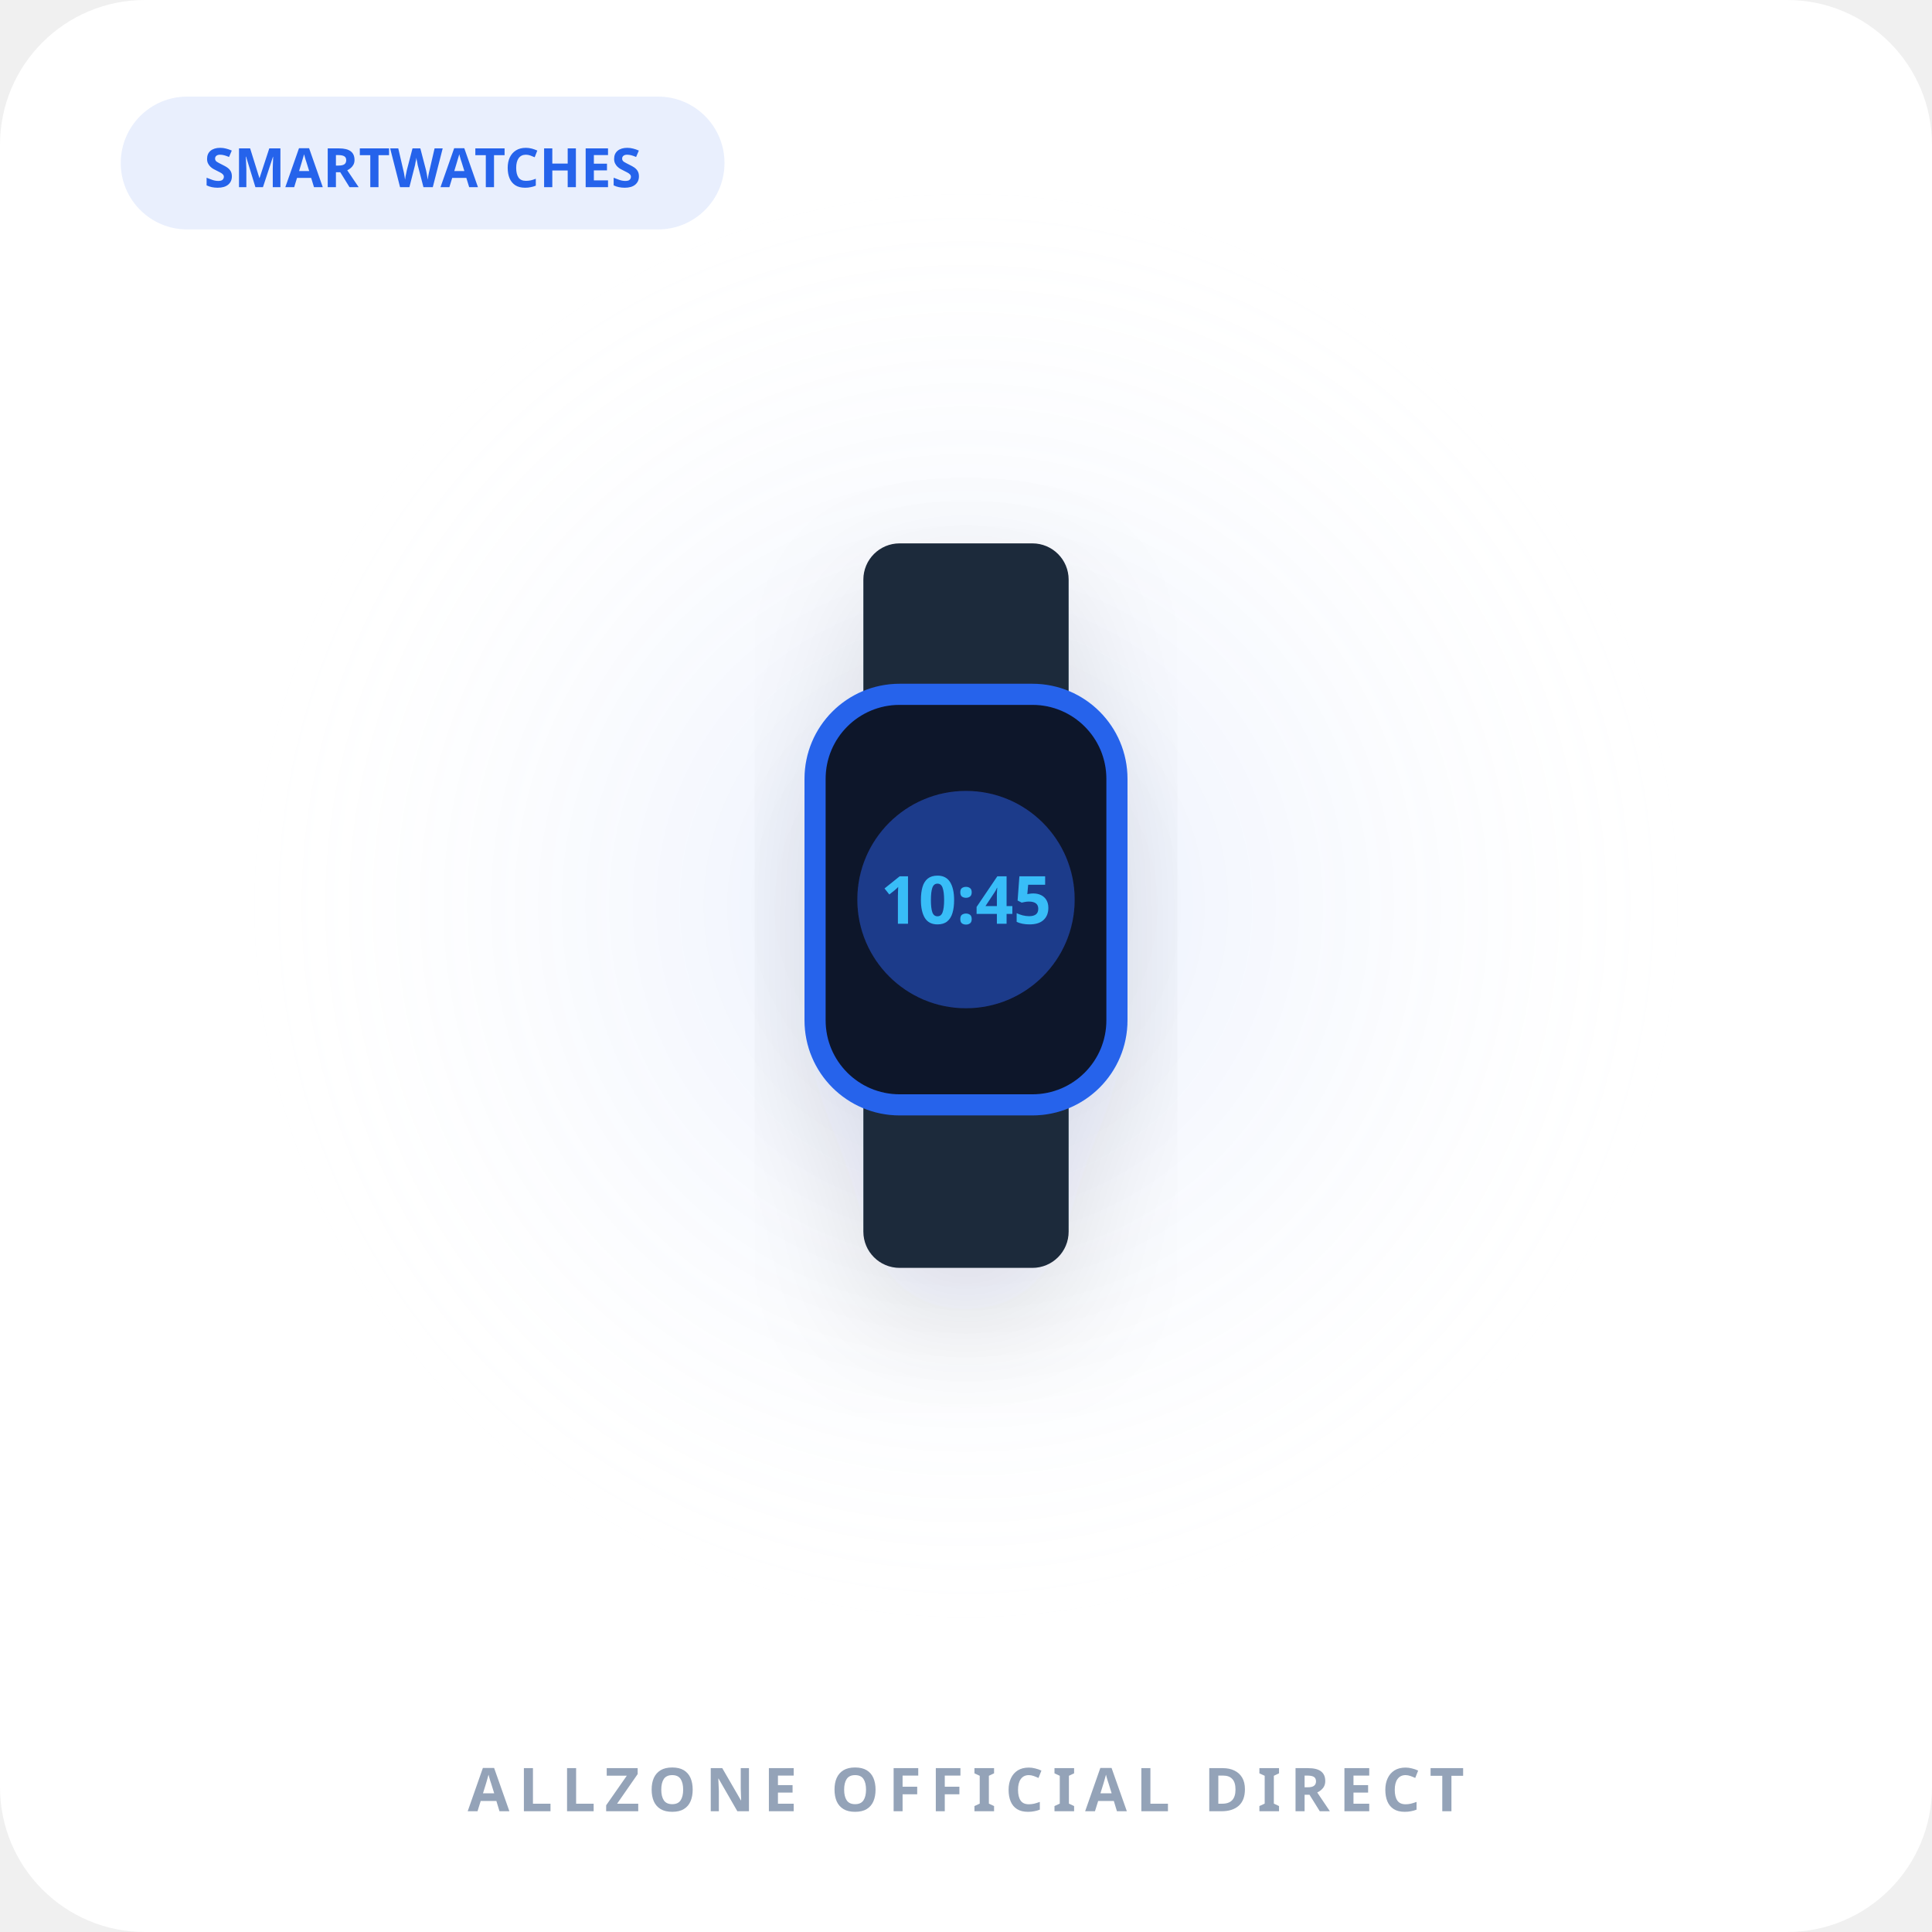
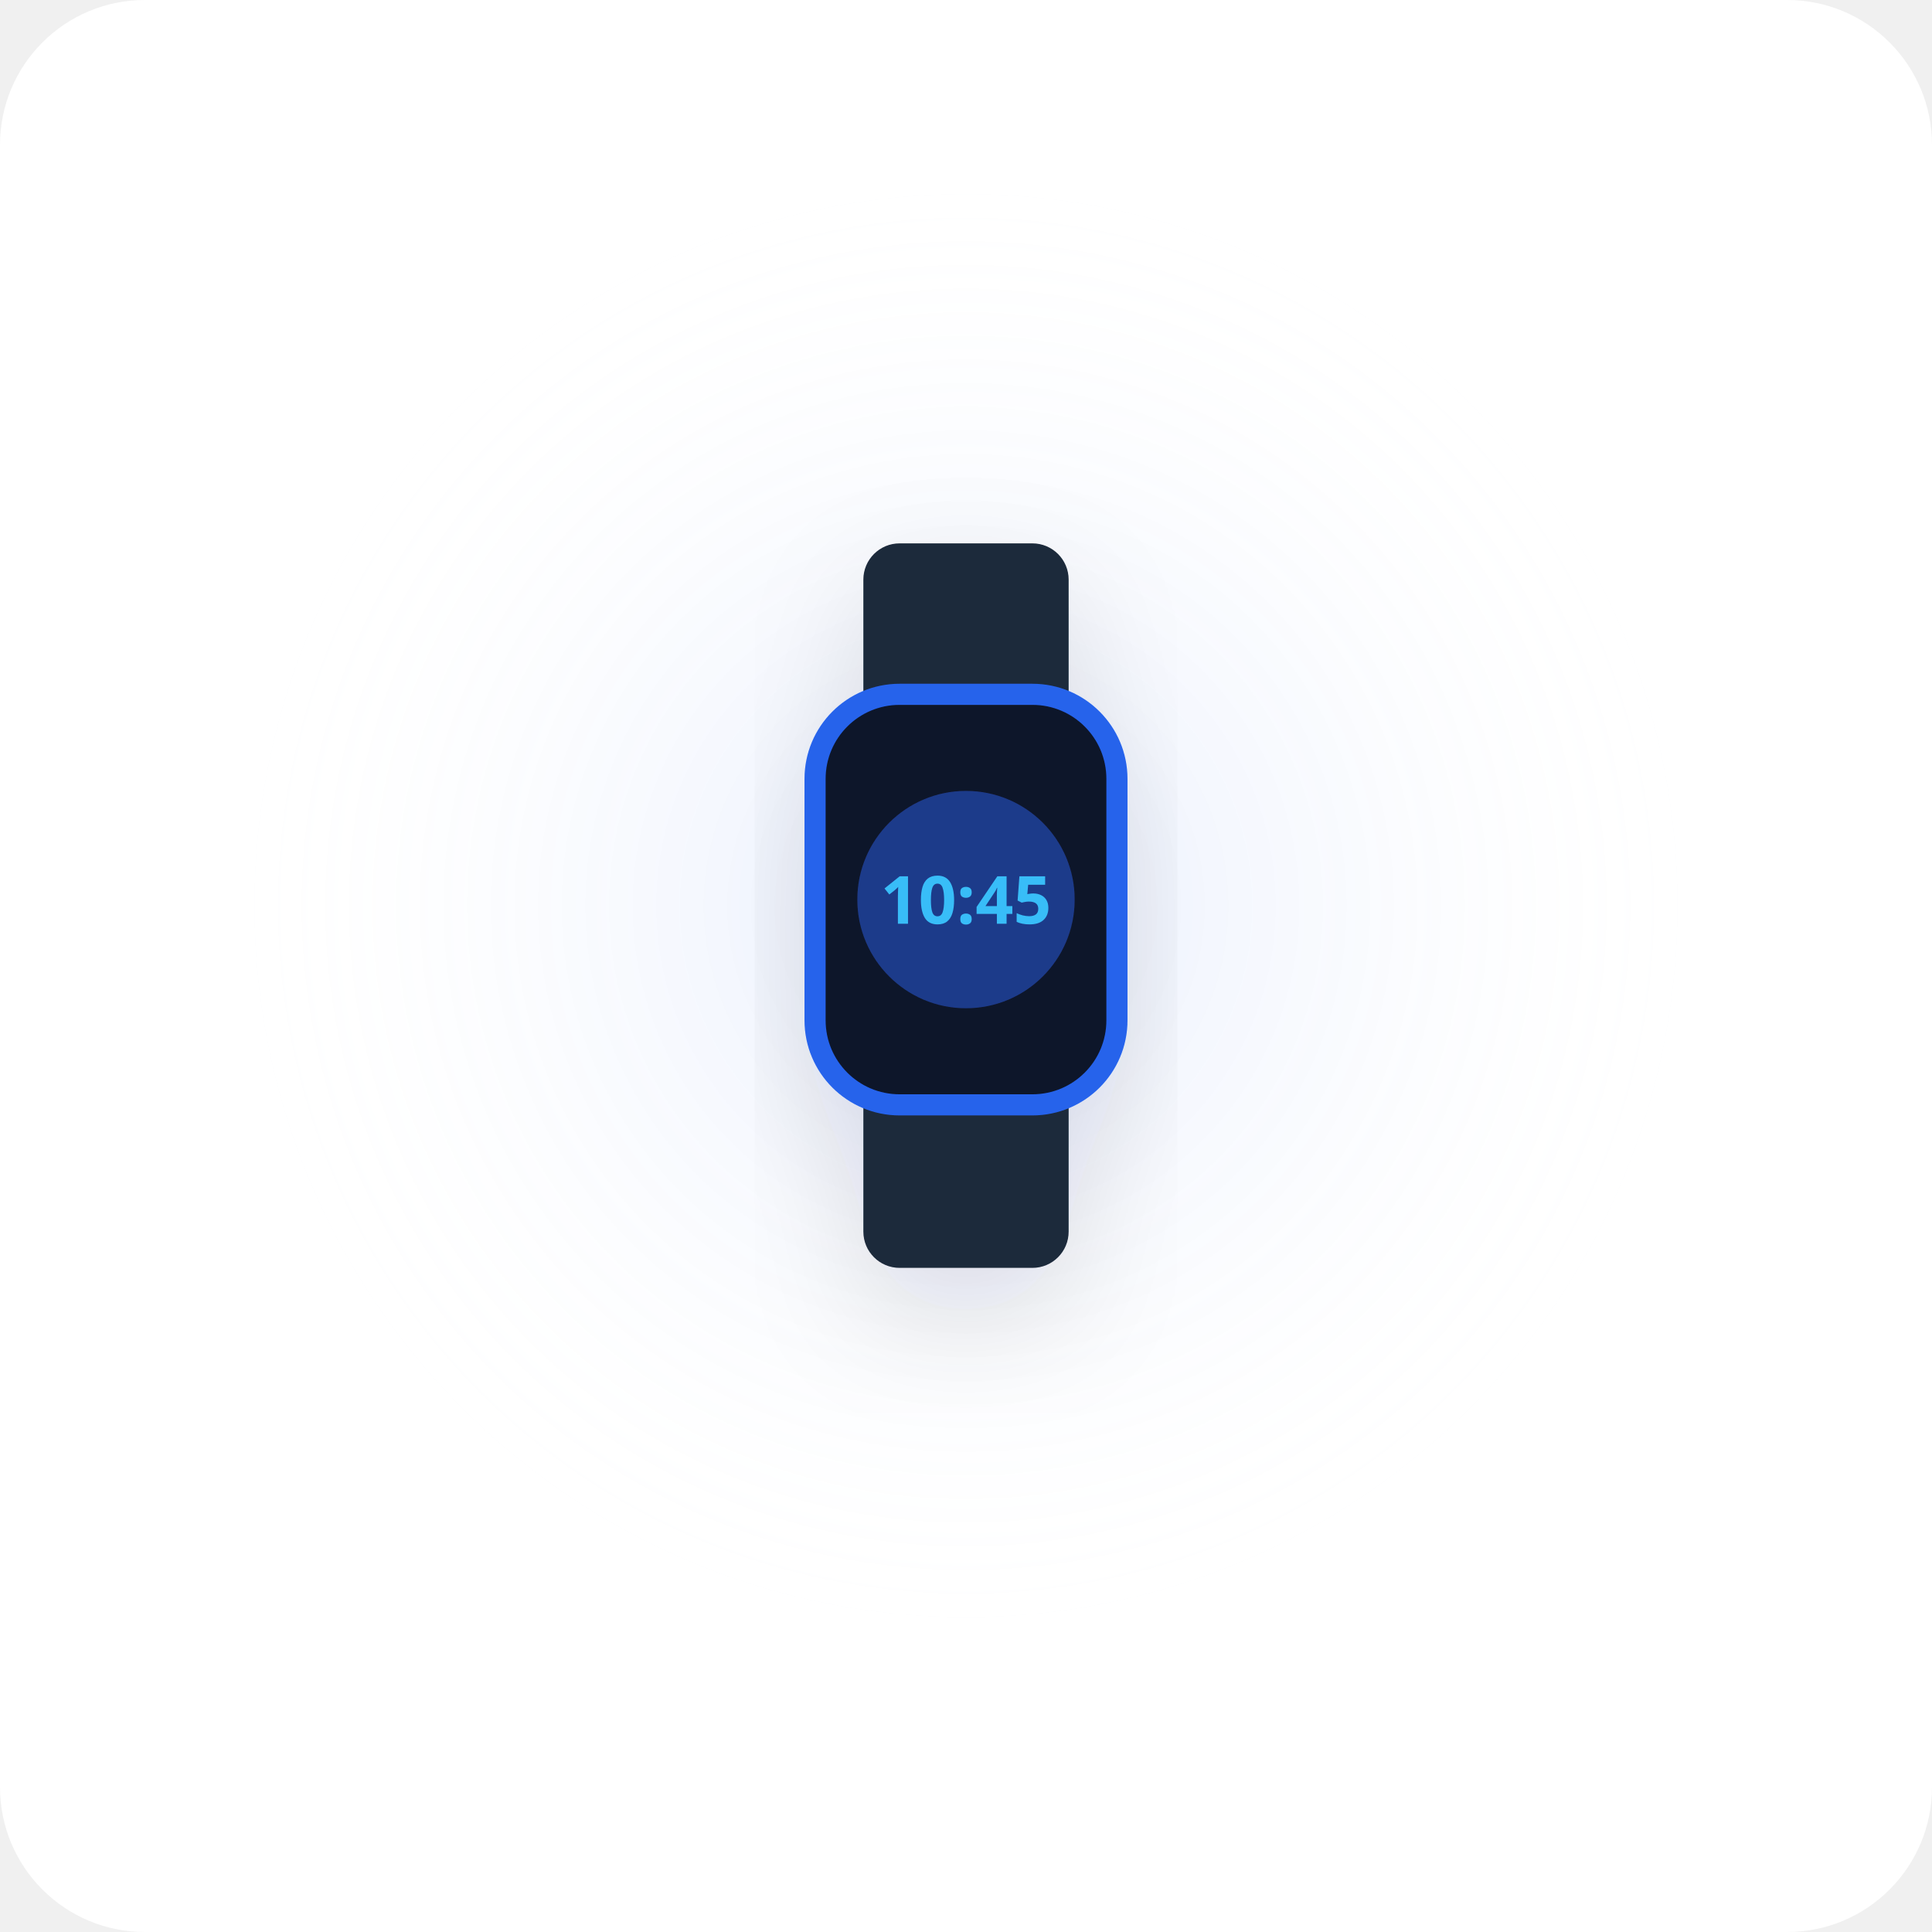
<svg xmlns="http://www.w3.org/2000/svg" viewBox="0 0 320 320" width="320" height="320">
  <defs>
    <radialGradient id="cardGlow" cx="50%" cy="50%" r="50%">
      <stop offset="0%" stop-color="#2563EB" stop-opacity="0.12" />
      <stop offset="100%" stop-color="#F8FAFC" stop-opacity="0" />
    </radialGradient>
    <filter id="pShadow" x="-20%" y="-20%" width="140%" height="140%">
      <feDropShadow dx="0" dy="8" stdDeviation="10" flood-color="#0F172A" flood-opacity="0.12" />
    </filter>
  </defs>
  <rect width="320" height="320" rx="24" fill="#FFFFFF" />
  <circle cx="160" cy="150" r="120" fill="url(#cardGlow)" />
-   <rect x="20" y="16" width="100" height="22" rx="11" fill="#2563EB" fill-opacity="0.1" />
-   <text x="70" y="31" font-family="'Plus Jakarta Sans', sans-serif" font-size="9" font-weight="900" fill="#2563EB" text-anchor="middle">SMARTWATCHES</text>
  <g filter="url(#pShadow)" transform="translate(160, 150)">
    <g transform="translate(-25, -60)">
      <rect x="8" y="0" width="34" height="120" rx="6" fill="#1E293B" />
      <rect x="0" y="25" width="50" height="68" rx="14" fill="#0F172A" stroke="#2563EB" stroke-width="3.5" />
      <circle cx="25" cy="59" r="18" fill="#1E3A8A" />
      <text x="25" y="63" font-family="'Plus Jakarta Sans', sans-serif" font-size="11" font-weight="900" fill="#38BDF8" text-anchor="middle">10:45</text>
    </g>
  </g>
-   <text x="160" y="300" font-family="'Plus Jakarta Sans', sans-serif" font-size="10" font-weight="800" fill="#94A3B8" letter-spacing="1.5" text-anchor="middle">ALLZONE OFFICIAL DIRECT</text>
</svg>
